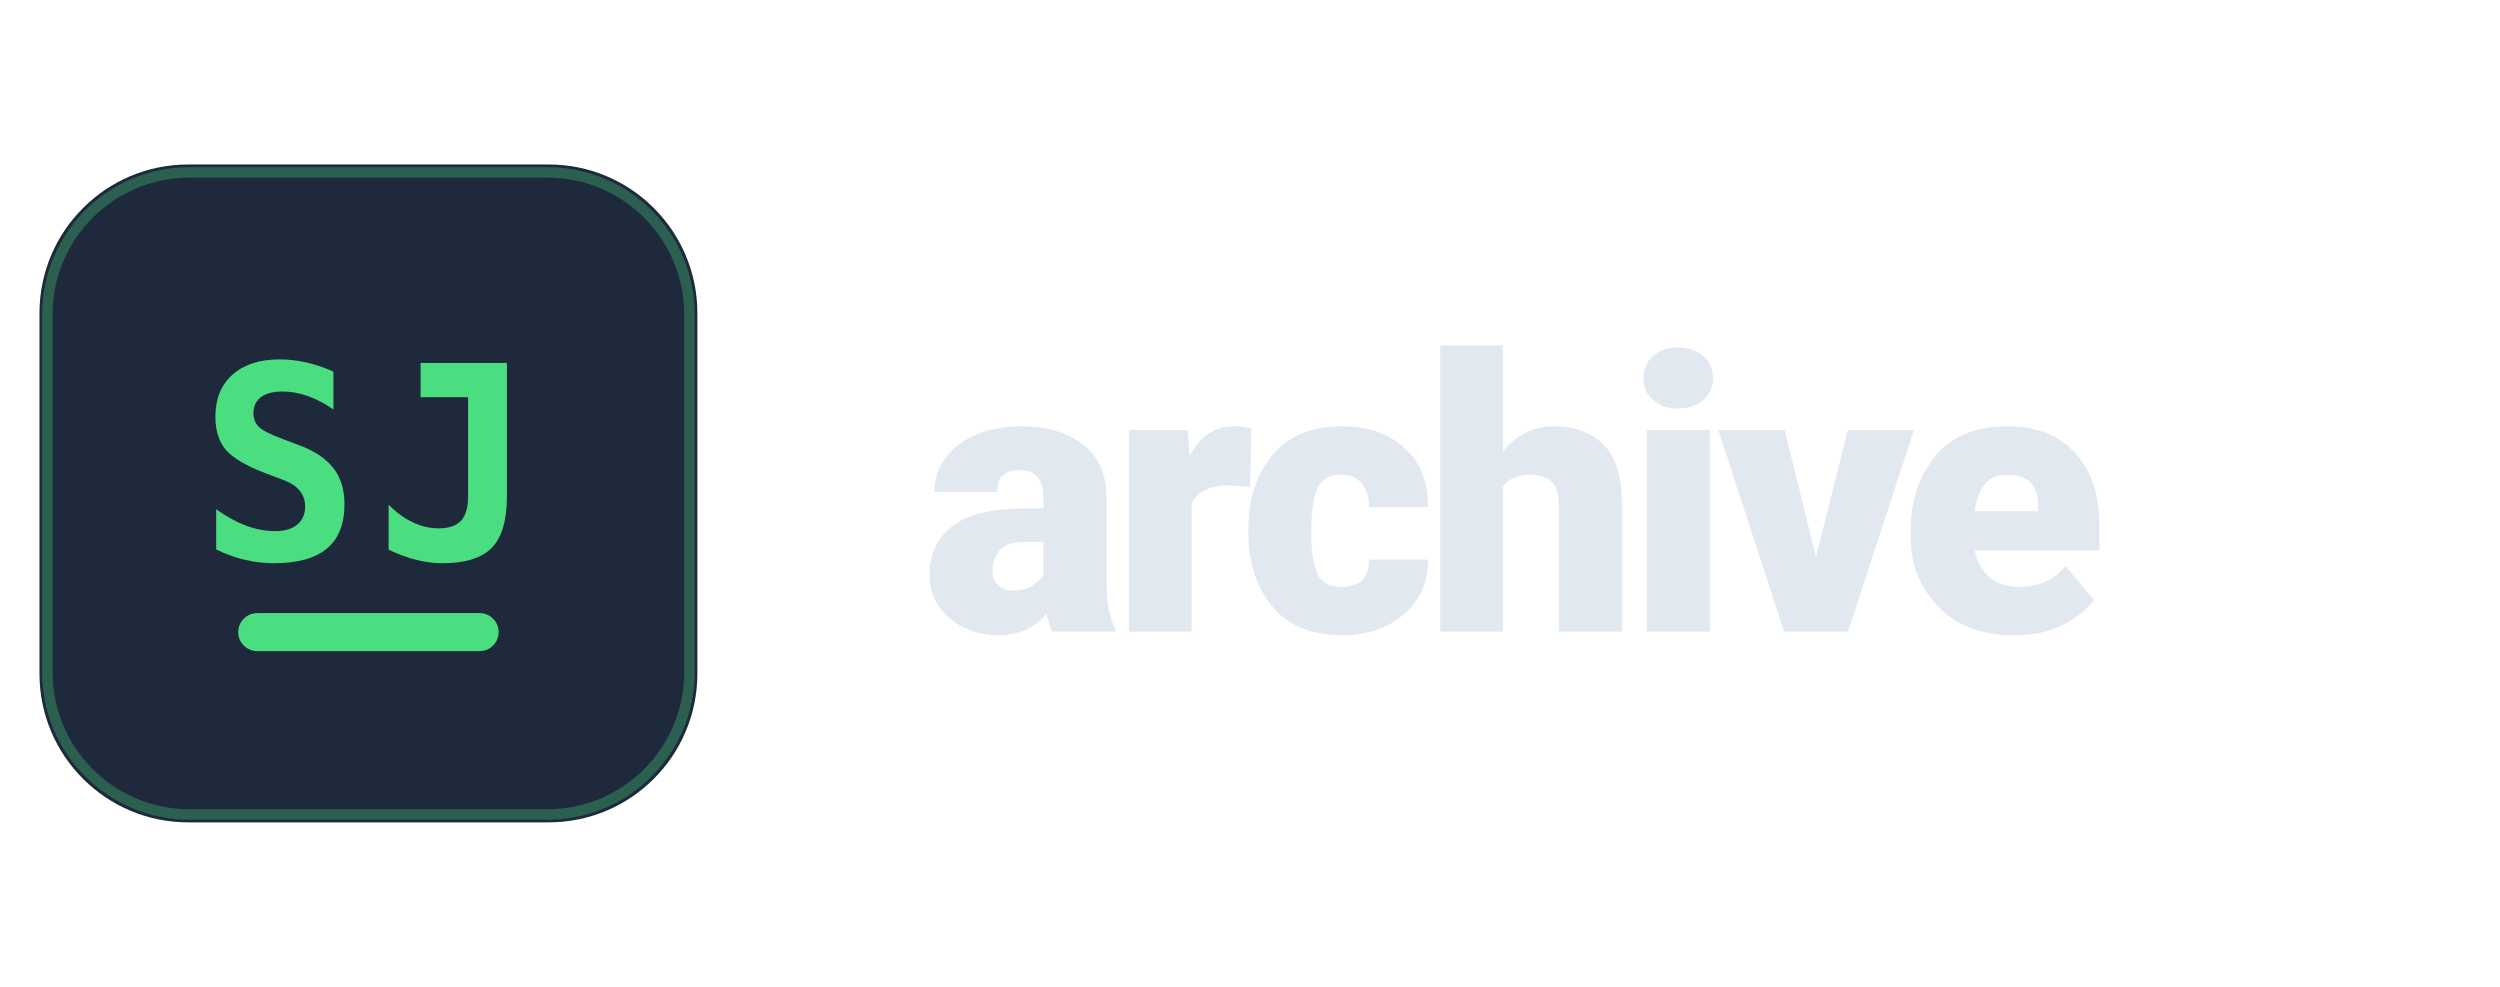
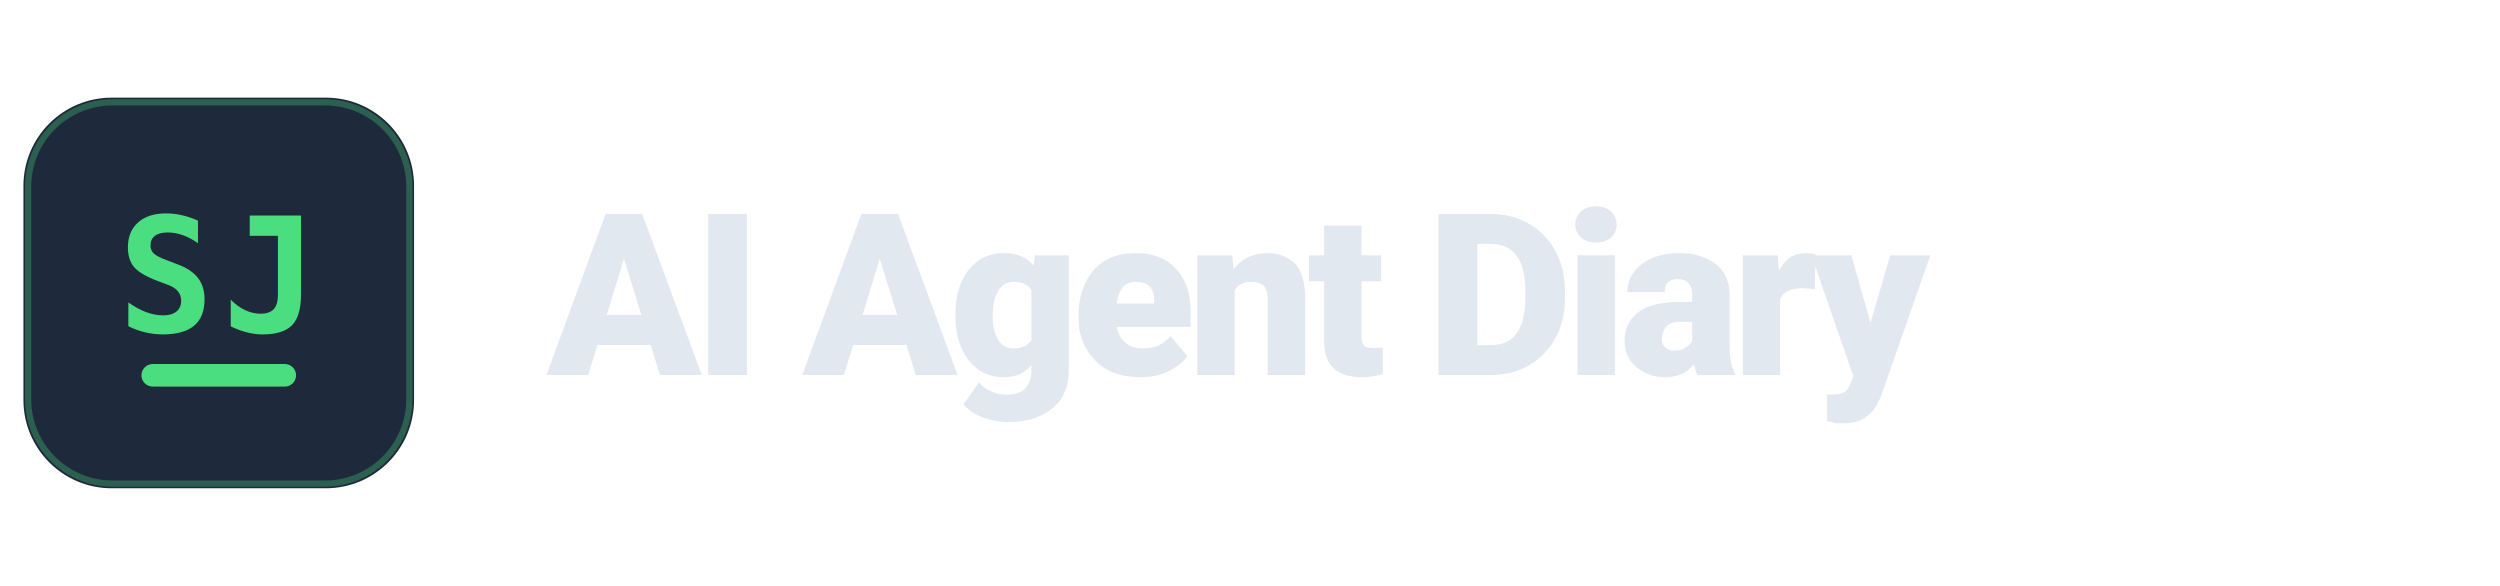
- <svg xmlns="http://www.w3.org/2000/svg" viewBox="0 0 380 150" width="380" height="150">
+ <svg xmlns="http://www.w3.org/2000/svg" viewBox="0 0 640 150" width="640" height="150">
  <g transform="translate(6,25)">
    <rect x="0" y="0" width="100" height="100" rx="22.6" fill="#1E293B" />
    <rect x="1.2" y="1.2" width="97.6" height="97.6" rx="21.6" fill="none" stroke="#4ADE80" stroke-opacity="0.3" stroke-width="1.6" />
    <g fill="#4ADE80">
      <g transform="translate(24.16,60.03) scale(0.02,-0.02)">
        <path d="M510 655Q287 740 208.0 833.5Q129 927 129 1085Q129 1288 259.0 1404.0Q389 1520 616 1520Q719 1520 822.0 1496.5Q925 1473 1026 1427V1139Q931 1206 833.0 1241.0Q735 1276 639 1276Q532 1276 475.0 1233.0Q418 1190 418 1110Q418 1048 459.5 1007.5Q501 967 633 918L760 870Q940 804 1025.0 695.0Q1110 586 1110 420Q1110 194 976.5 82.5Q843 -29 573 -29Q462 -29 350.5 -2.5Q239 24 135 76V381Q253 297 363.5 256.0Q474 215 582 215Q691 215 751.0 264.5Q811 314 811 403Q811 470 771.0 520.5Q731 571 655 600Z" />
      </g>
      <g transform="translate(50.89,60.03) scale(0.02,-0.02)">
        <path d="M109 74V416Q195 328 292.5 282.0Q390 236 489 236Q605 236 659.0 294.0Q713 352 713 479V1233H352V1493H1008V479Q1008 206 893.5 88.5Q779 -29 516 -29Q421 -29 317.5 -3.0Q214 23 109 74Z" />
      </g>
      <rect x="30.21" y="68.19" width="39.58" height="5.78" rx="2.89" />
    </g>
  </g>
-   <text x="140" y="96" font-family="ui-sans-serif, system-ui, -apple-system, 'Segoe UI', Roboto, 'Helvetica Neue', Arial, sans-serif" font-size="58" font-weight="800" letter-spacing="-2" fill="#E2E8F0">archive</text>
+   <text x="140" y="96" font-family="ui-sans-serif, system-ui, -apple-system, 'Segoe UI', Roboto, 'Helvetica Neue', Arial, sans-serif" font-size="58" font-weight="800" letter-spacing="-2" fill="#E2E8F0">AI Agent Diary</text>
</svg>
